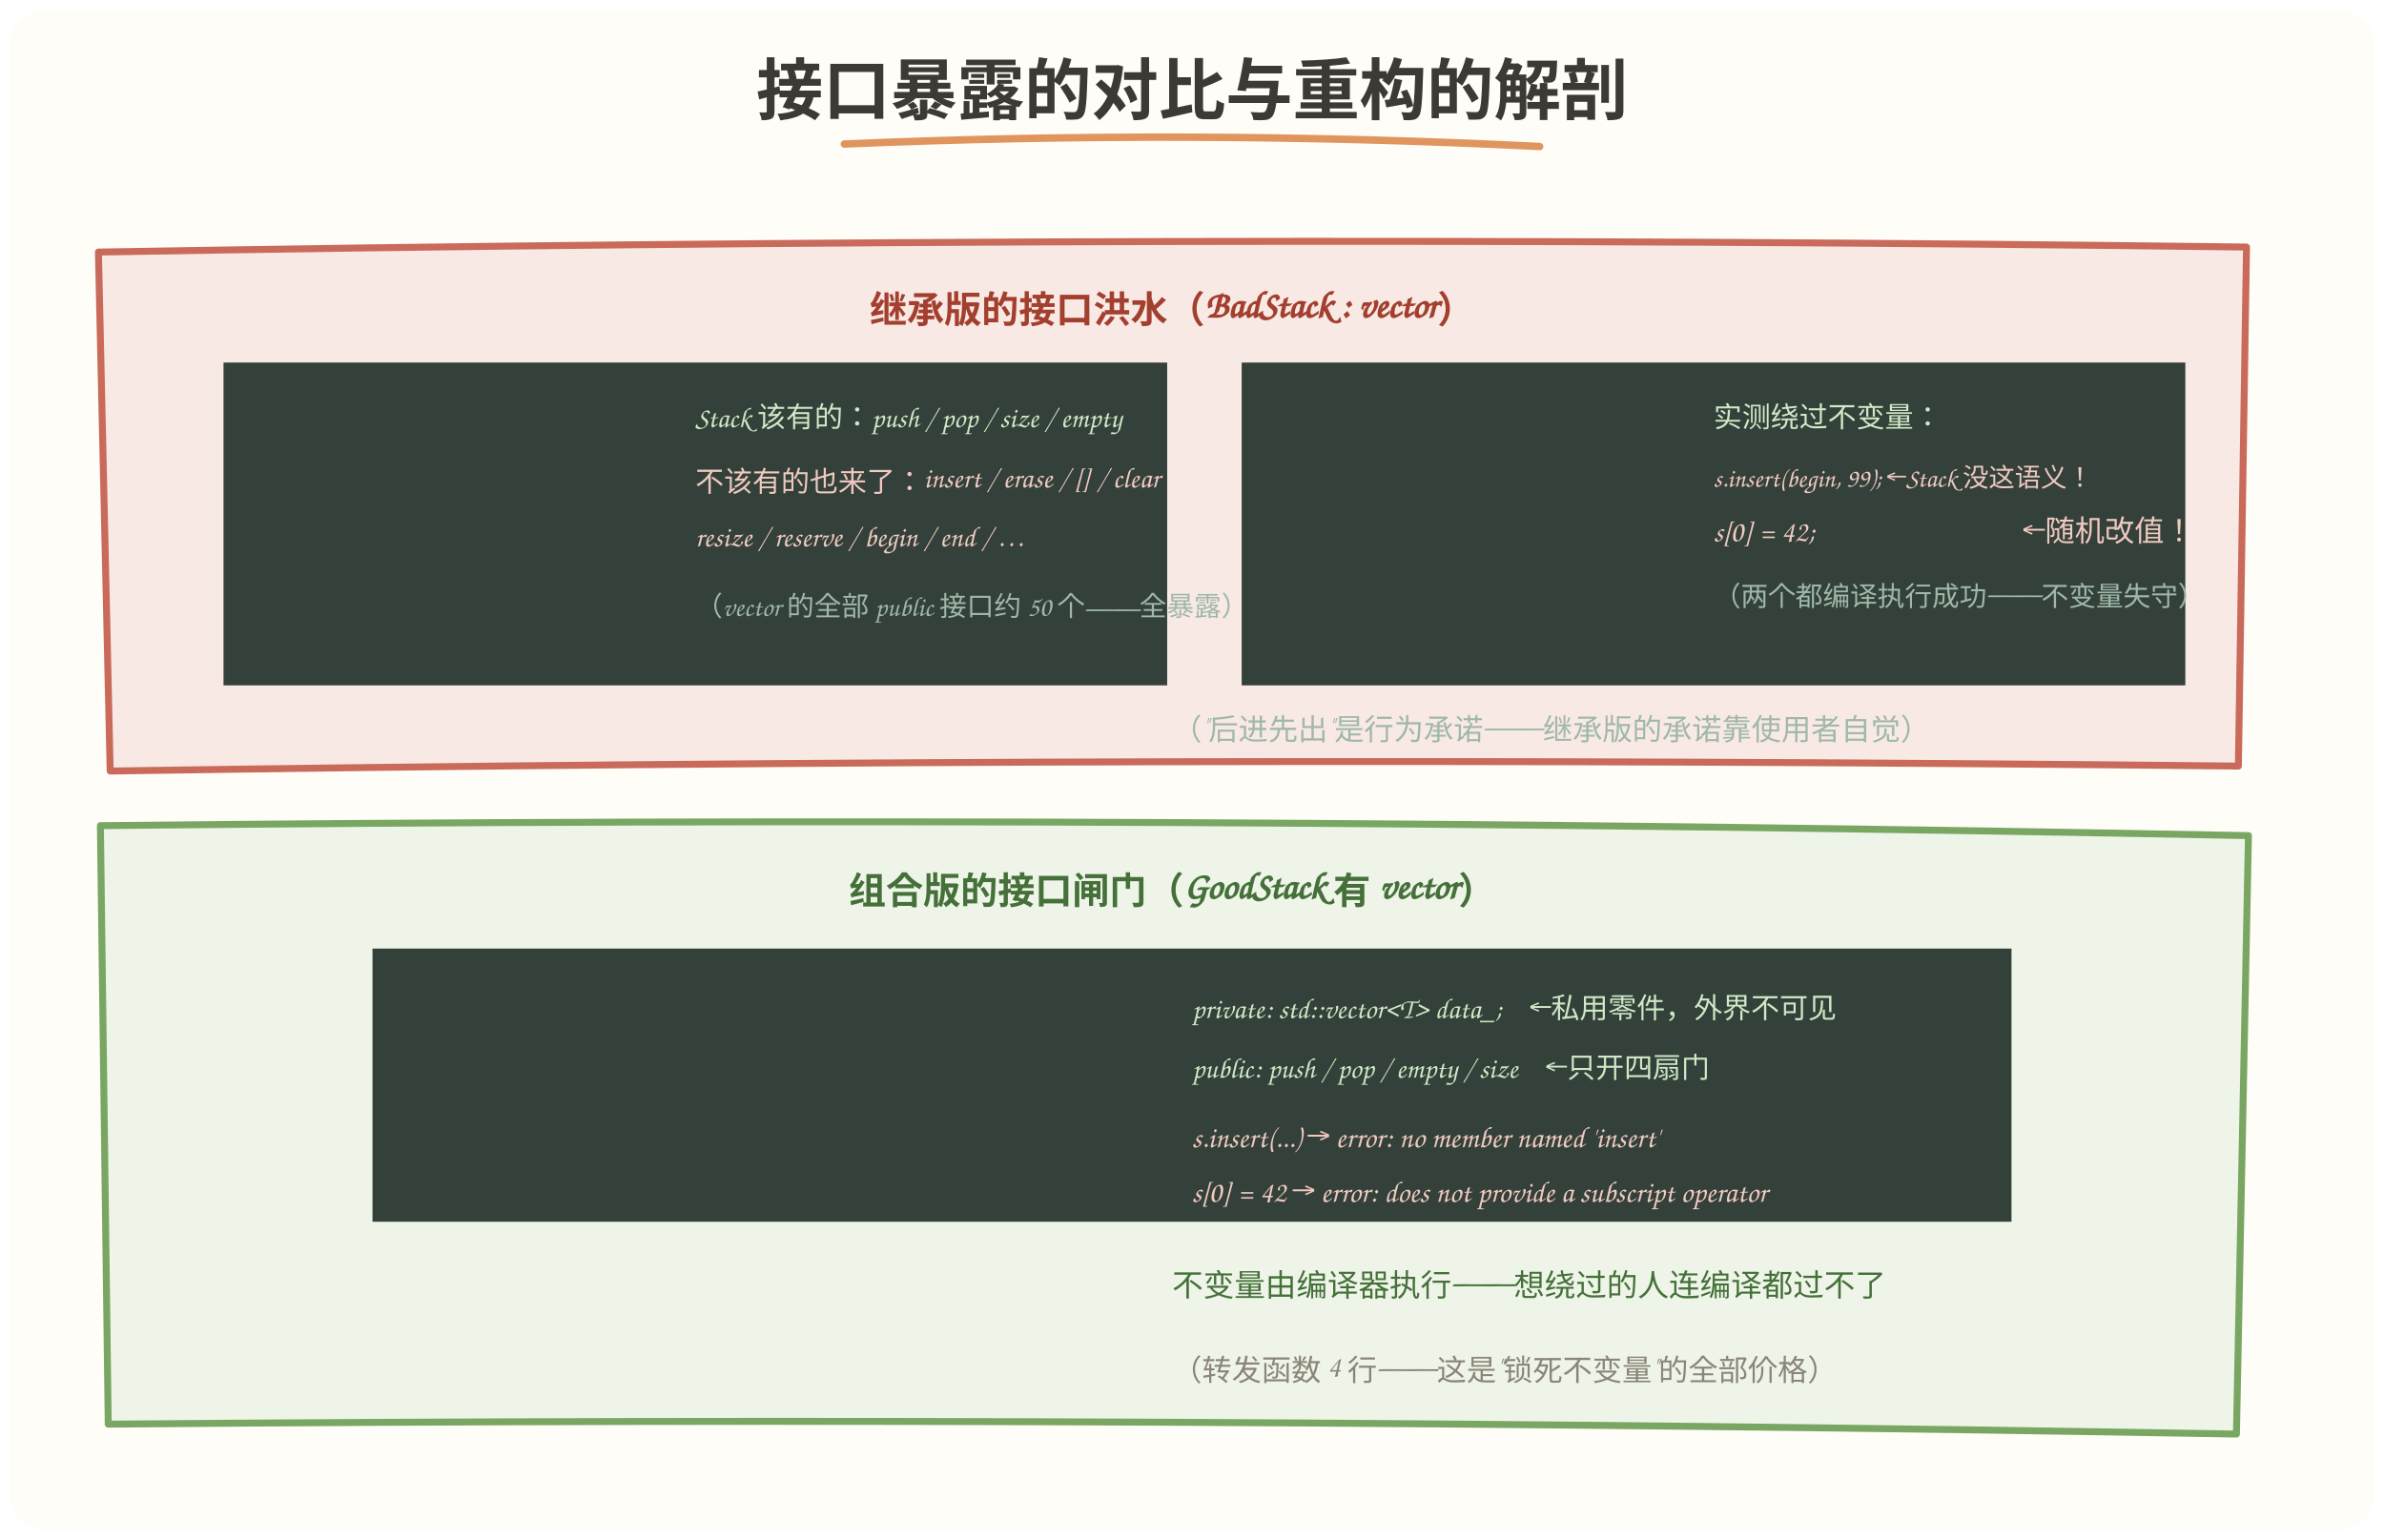
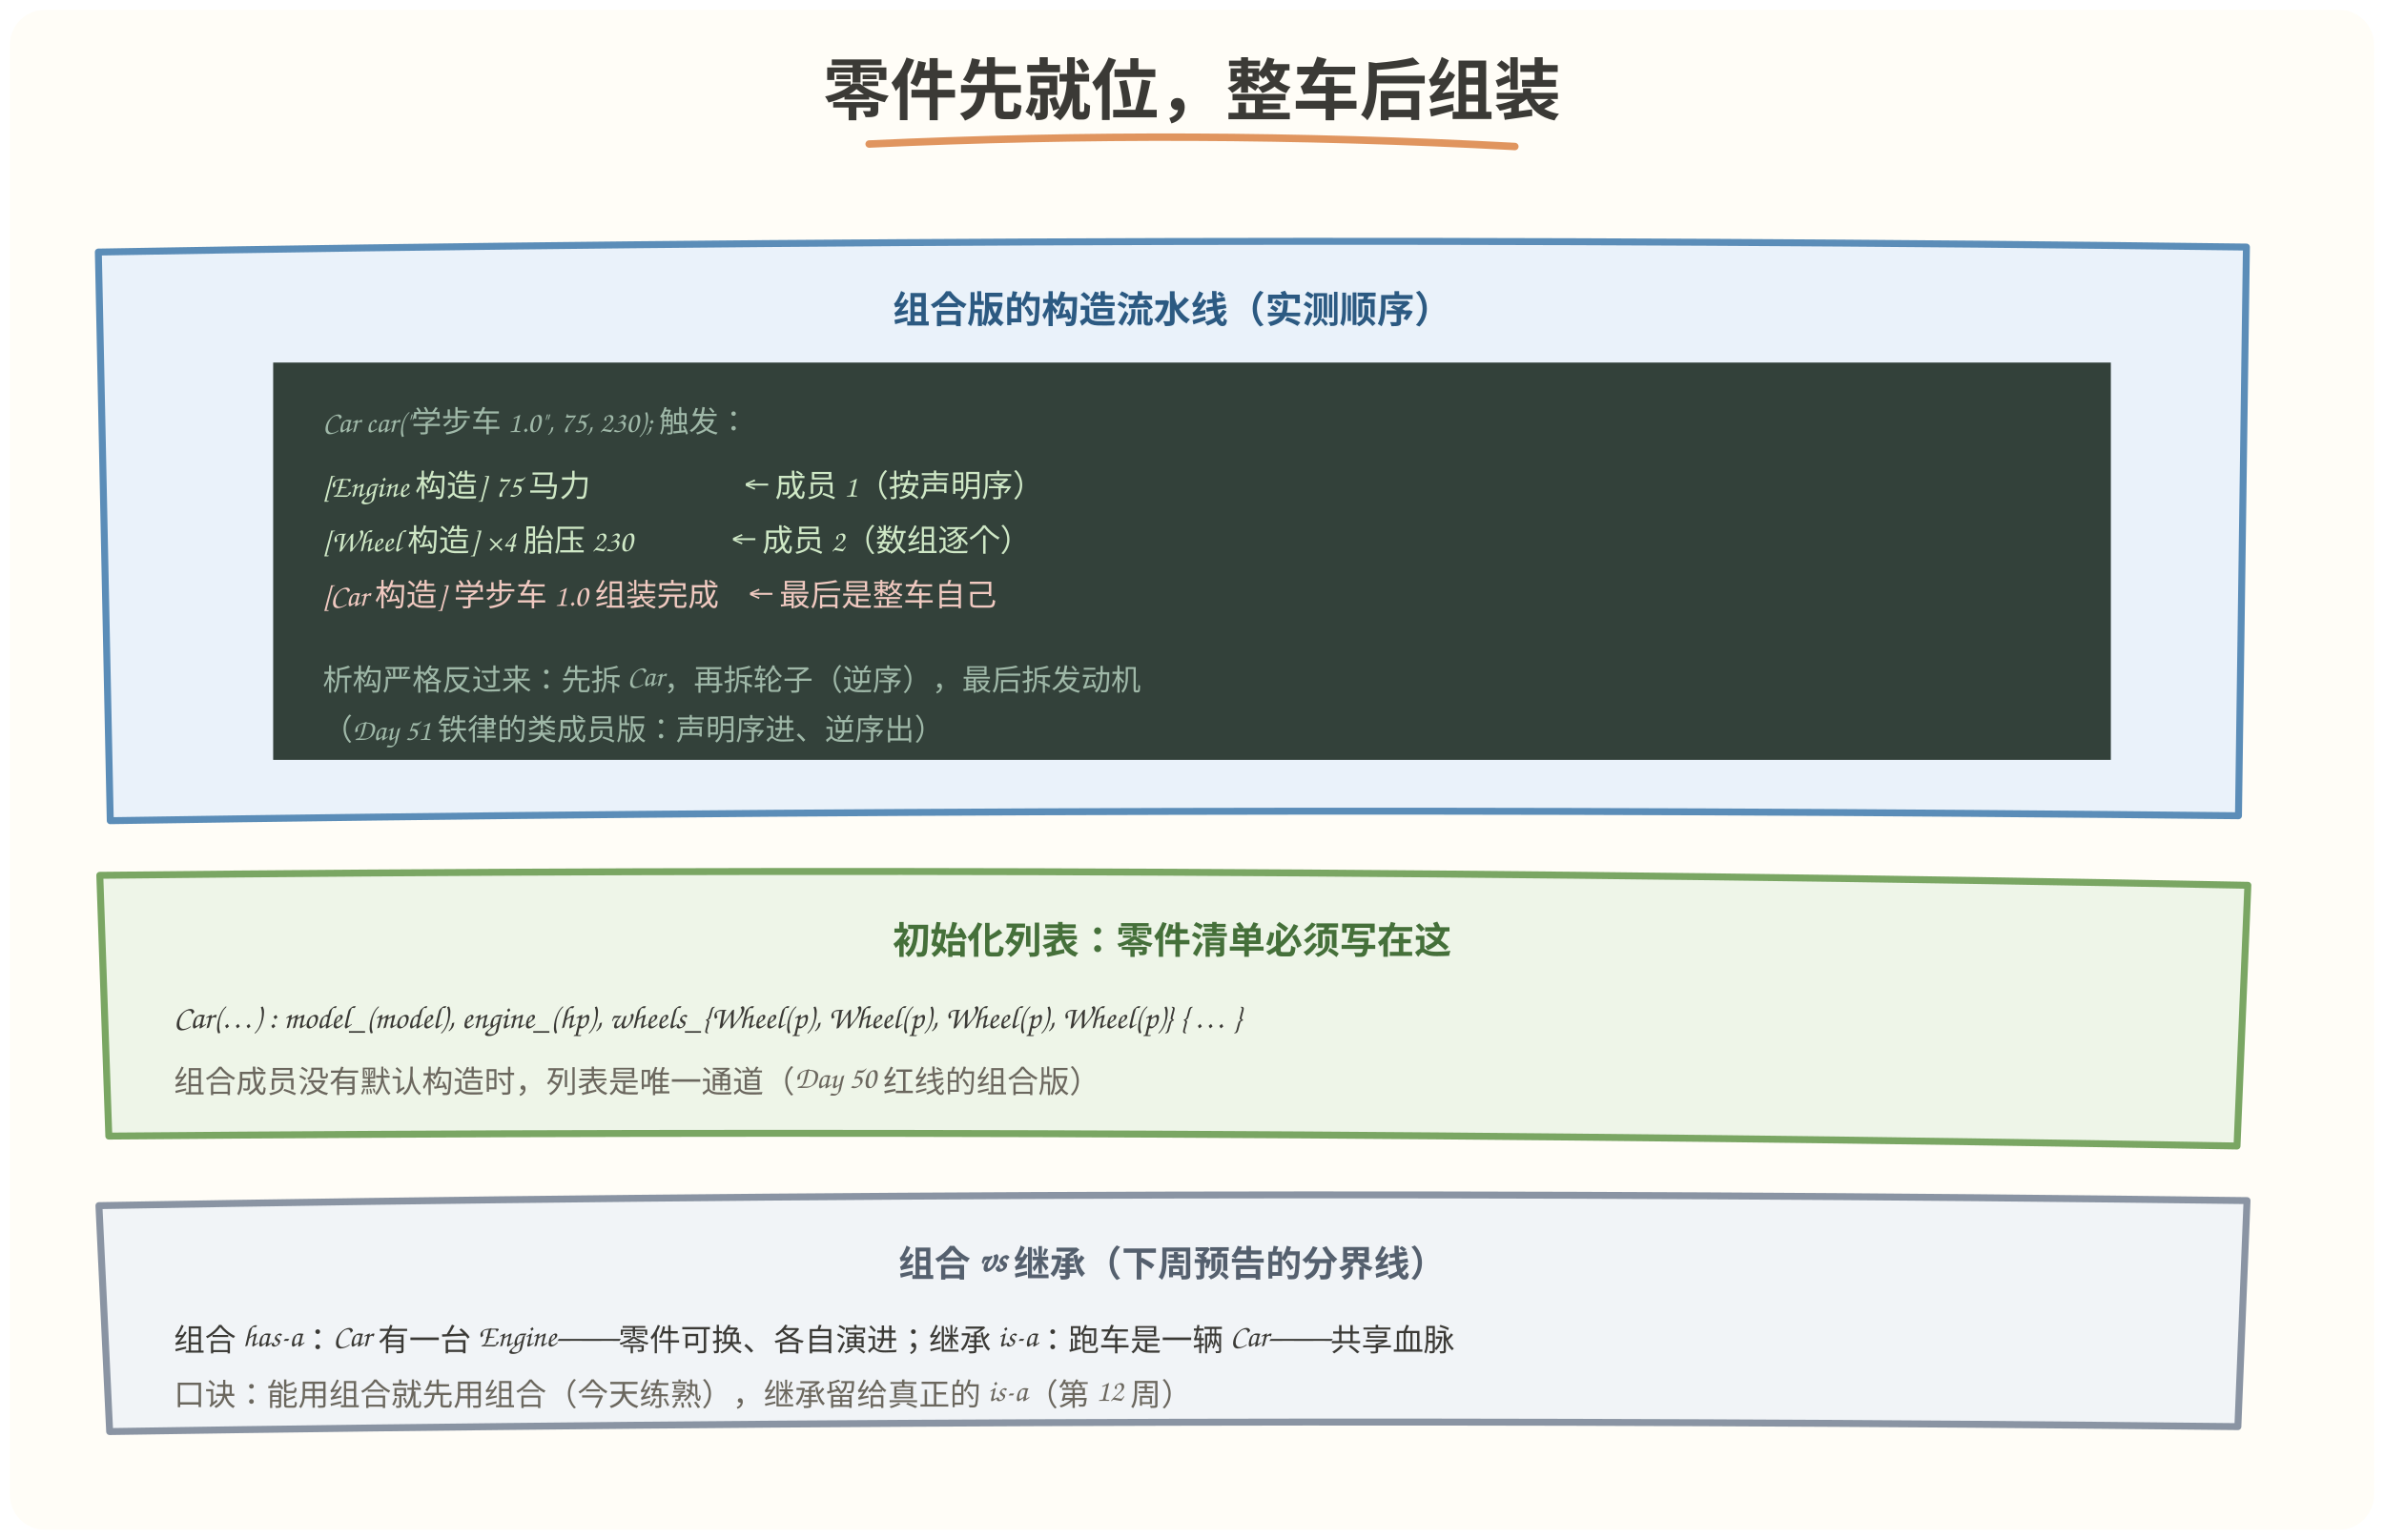
<svg xmlns="http://www.w3.org/2000/svg" viewBox="0 0 960 620" font-family="'Kaiti SC','KaiTi','Comic Sans MS',cursive">
  <rect x="4" y="4" width="952" height="612" rx="14" fill="#fffdf7" />
  <g stroke-linecap="round" stroke-linejoin="round">
-     <text x="480" y="46" text-anchor="middle" font-size="27" font-weight="bold" fill="#3b3a36">接口暴露的对比与重构的解剖</text>
-     <path d="M 340,58 Q 480,52 620,59" fill="none" stroke="#e0955f" stroke-width="3" />
-     <path d="M 40,100 Q 470,94 905,101 L 901,310 Q 470,304 44,309 Z" fill="#f9e9e5" stroke="#c96a5a" stroke-width="2.8" transform="rotate(-0.2 472 205)" />
-     <text x="472" y="130" text-anchor="middle" font-size="15" font-weight="bold" fill="#a33f2e">继承版的接口洪水（BadStack : vector）</text>
-     <rect x="90" y="146" width="380" height="130" fill="#33413a" />
-     <text x="280" y="172" font-size="11.5" fill="#cfe8c6">Stack 该有的：push / pop / size / empty</text>
-     <text x="280" y="198" font-size="11.5" fill="#f0c9c0">不该有的也来了：insert / erase / [] / clear</text>
-     <text x="280" y="220" font-size="11.5" fill="#f0c9c0">　resize / reserve / begin / end / …</text>
-     <text x="280" y="248" font-size="11" fill="#9fb8a8">（vector 的全部 public 接口约 50 个——全暴露）</text>
-     <rect x="500" y="146" width="380" height="130" fill="#33413a" />
-     <text x="690" y="172" font-size="11.5" fill="#cfe8c6">实测绕过不变量：</text>
-     <text x="690" y="196" font-size="10.5" fill="#f0c9c0">s.insert(begin, 99); ←Stack 没这语义！</text>
-     <text x="690" y="218" font-size="12" fill="#f0c9c0">s[0] = 42;　　　　　　　←随机改值！</text>
-     <text x="690" y="244" font-size="11" fill="#9fb8a8">（两个都编译执行成功——不变量失守）</text>
-     <text x="472" y="298" font-size="12" fill="#9fb8a8">（"后进先出"是行为承诺——继承版的承诺靠使用者自觉）</text>
-     <path d="M 40,334 Q 470,328 905,335 L 901,576 Q 470,570 44,575 Z" fill="#eef5e8" stroke="#7aa663" stroke-width="2.8" transform="rotate(0.2 472 455)" />
-     <text x="472" y="364" text-anchor="middle" font-size="15" font-weight="bold" fill="#45703a">组合版的接口闸门（GoodStack 有 vector）</text>
-     <rect x="150" y="382" width="660" height="110" fill="#33413a" />
-     <text x="480" y="410" font-size="11.5" fill="#cfe8c6">private: std::vector&lt;T&gt; data_;　←私用零件，外界不可见</text>
-     <text x="480" y="434" font-size="11.5" fill="#cfe8c6">public: push / pop / empty / size　←只开四扇门</text>
-     <text x="480" y="462" font-size="12" fill="#f0c9c0">s.insert(...) → error: no member named 'insert'</text>
-     <text x="480" y="484" font-size="12" fill="#f0c9c0">s[0] = 42 → error: does not provide a subscript operator</text>
-     <text x="472" y="522" font-size="12.5" fill="#45703a">不变量由编译器执行——想绕过的人连编译都过不了</text>
-     <text x="472" y="556" font-size="12" fill="#8a8578">（转发函数 4 行——这是"锁死不变量"的全部价格）</text>
+     <text x="480" y="46" text-anchor="middle" font-size="27" font-weight="bold" fill="#3b3a36">零件先就位，整车后组装</text>
+     <path d="M 350,58 Q 480,52 610,59" fill="none" stroke="#e0955f" stroke-width="3" />
+     <path d="M 40,100 Q 470,94 905,101 L 901,330 Q 470,324 44,329 Z" fill="#eaf2fa" stroke="#5b8db8" stroke-width="2.8" transform="rotate(-0.2 472 215)" />
+     <text x="472" y="130" text-anchor="middle" font-size="15" font-weight="bold" fill="#2c5a82">组合版的构造流水线（实测顺序）</text>
+     <rect x="110" y="146" width="740" height="160" fill="#33413a" />
+     <text x="130" y="174" font-size="12" fill="#9fb8a8">Car car("学步车 1.0", 75, 230); 触发：</text>
+     <text x="130" y="200" font-size="12.5" fill="#cfe8c6">　[Engine 构造] 75 马力　　　　　← 成员 1（按声明序）</text>
+     <text x="130" y="222" font-size="12.5" fill="#cfe8c6">　[Wheel 构造] ×4 胎压 230　　　 ← 成员 2（数组逐个）</text>
+     <text x="130" y="244" font-size="12.5" fill="#f0c9c0">　[Car 构造] 学步车 1.0 组装完成　← 最后是整车自己</text>
+     <text x="130" y="278" font-size="12" fill="#9fb8a8">析构严格反过来：先拆 Car，再拆轮子（逆序），最后拆发动机</text>
+     <text x="130" y="298" font-size="12" fill="#9fb8a8">（Day 51 铁律的类成员版：声明序进、逆序出）</text>
+     <path d="M 40,354 Q 470,348 905,355 L 901,460 Q 470,454 44,459 Z" fill="#eef5e8" stroke="#7aa663" stroke-width="2.8" transform="rotate(0.2 472 407)" />
+     <text x="472" y="384" text-anchor="middle" font-size="15" font-weight="bold" fill="#45703a">初始化列表：零件清单必须写在这</text>
+     <text x="70" y="414" font-size="13" fill="#3b3a36">Car(…) : model_(model), engine_(hp), wheels_{Wheel(p), Wheel(p), Wheel(p), Wheel(p)} { … }</text>
+     <text x="70" y="440" font-size="12.5" fill="#6b675e">组合成员没有默认构造时，列表是唯一通道（Day 50 红线的组合版）</text>
+     <path d="M 40,484 Q 470,478 905,485 L 901,576 Q 470,570 44,575 Z" fill="#f1f4f7" stroke="#8a94a3" stroke-width="2.8" transform="rotate(-0.2 472 530)" />
+     <text x="472" y="514" text-anchor="middle" font-size="14.5" font-weight="bold" fill="#55606e">组合 vs 继承（下周预告的分界线）</text>
+     <text x="70" y="544" font-size="12.5" fill="#3b3a36">组合 has-a：Car 有一台 Engine——零件可换、各自演进；继承 is-a：跑车是一辆 Car——共享血脉</text>
+     <text x="70" y="566" font-size="12.5" fill="#6b675e">口诀：能用组合就先用组合（今天练熟），继承留给真正的 is-a（第 12 周）</text>
  </g>
</svg>
